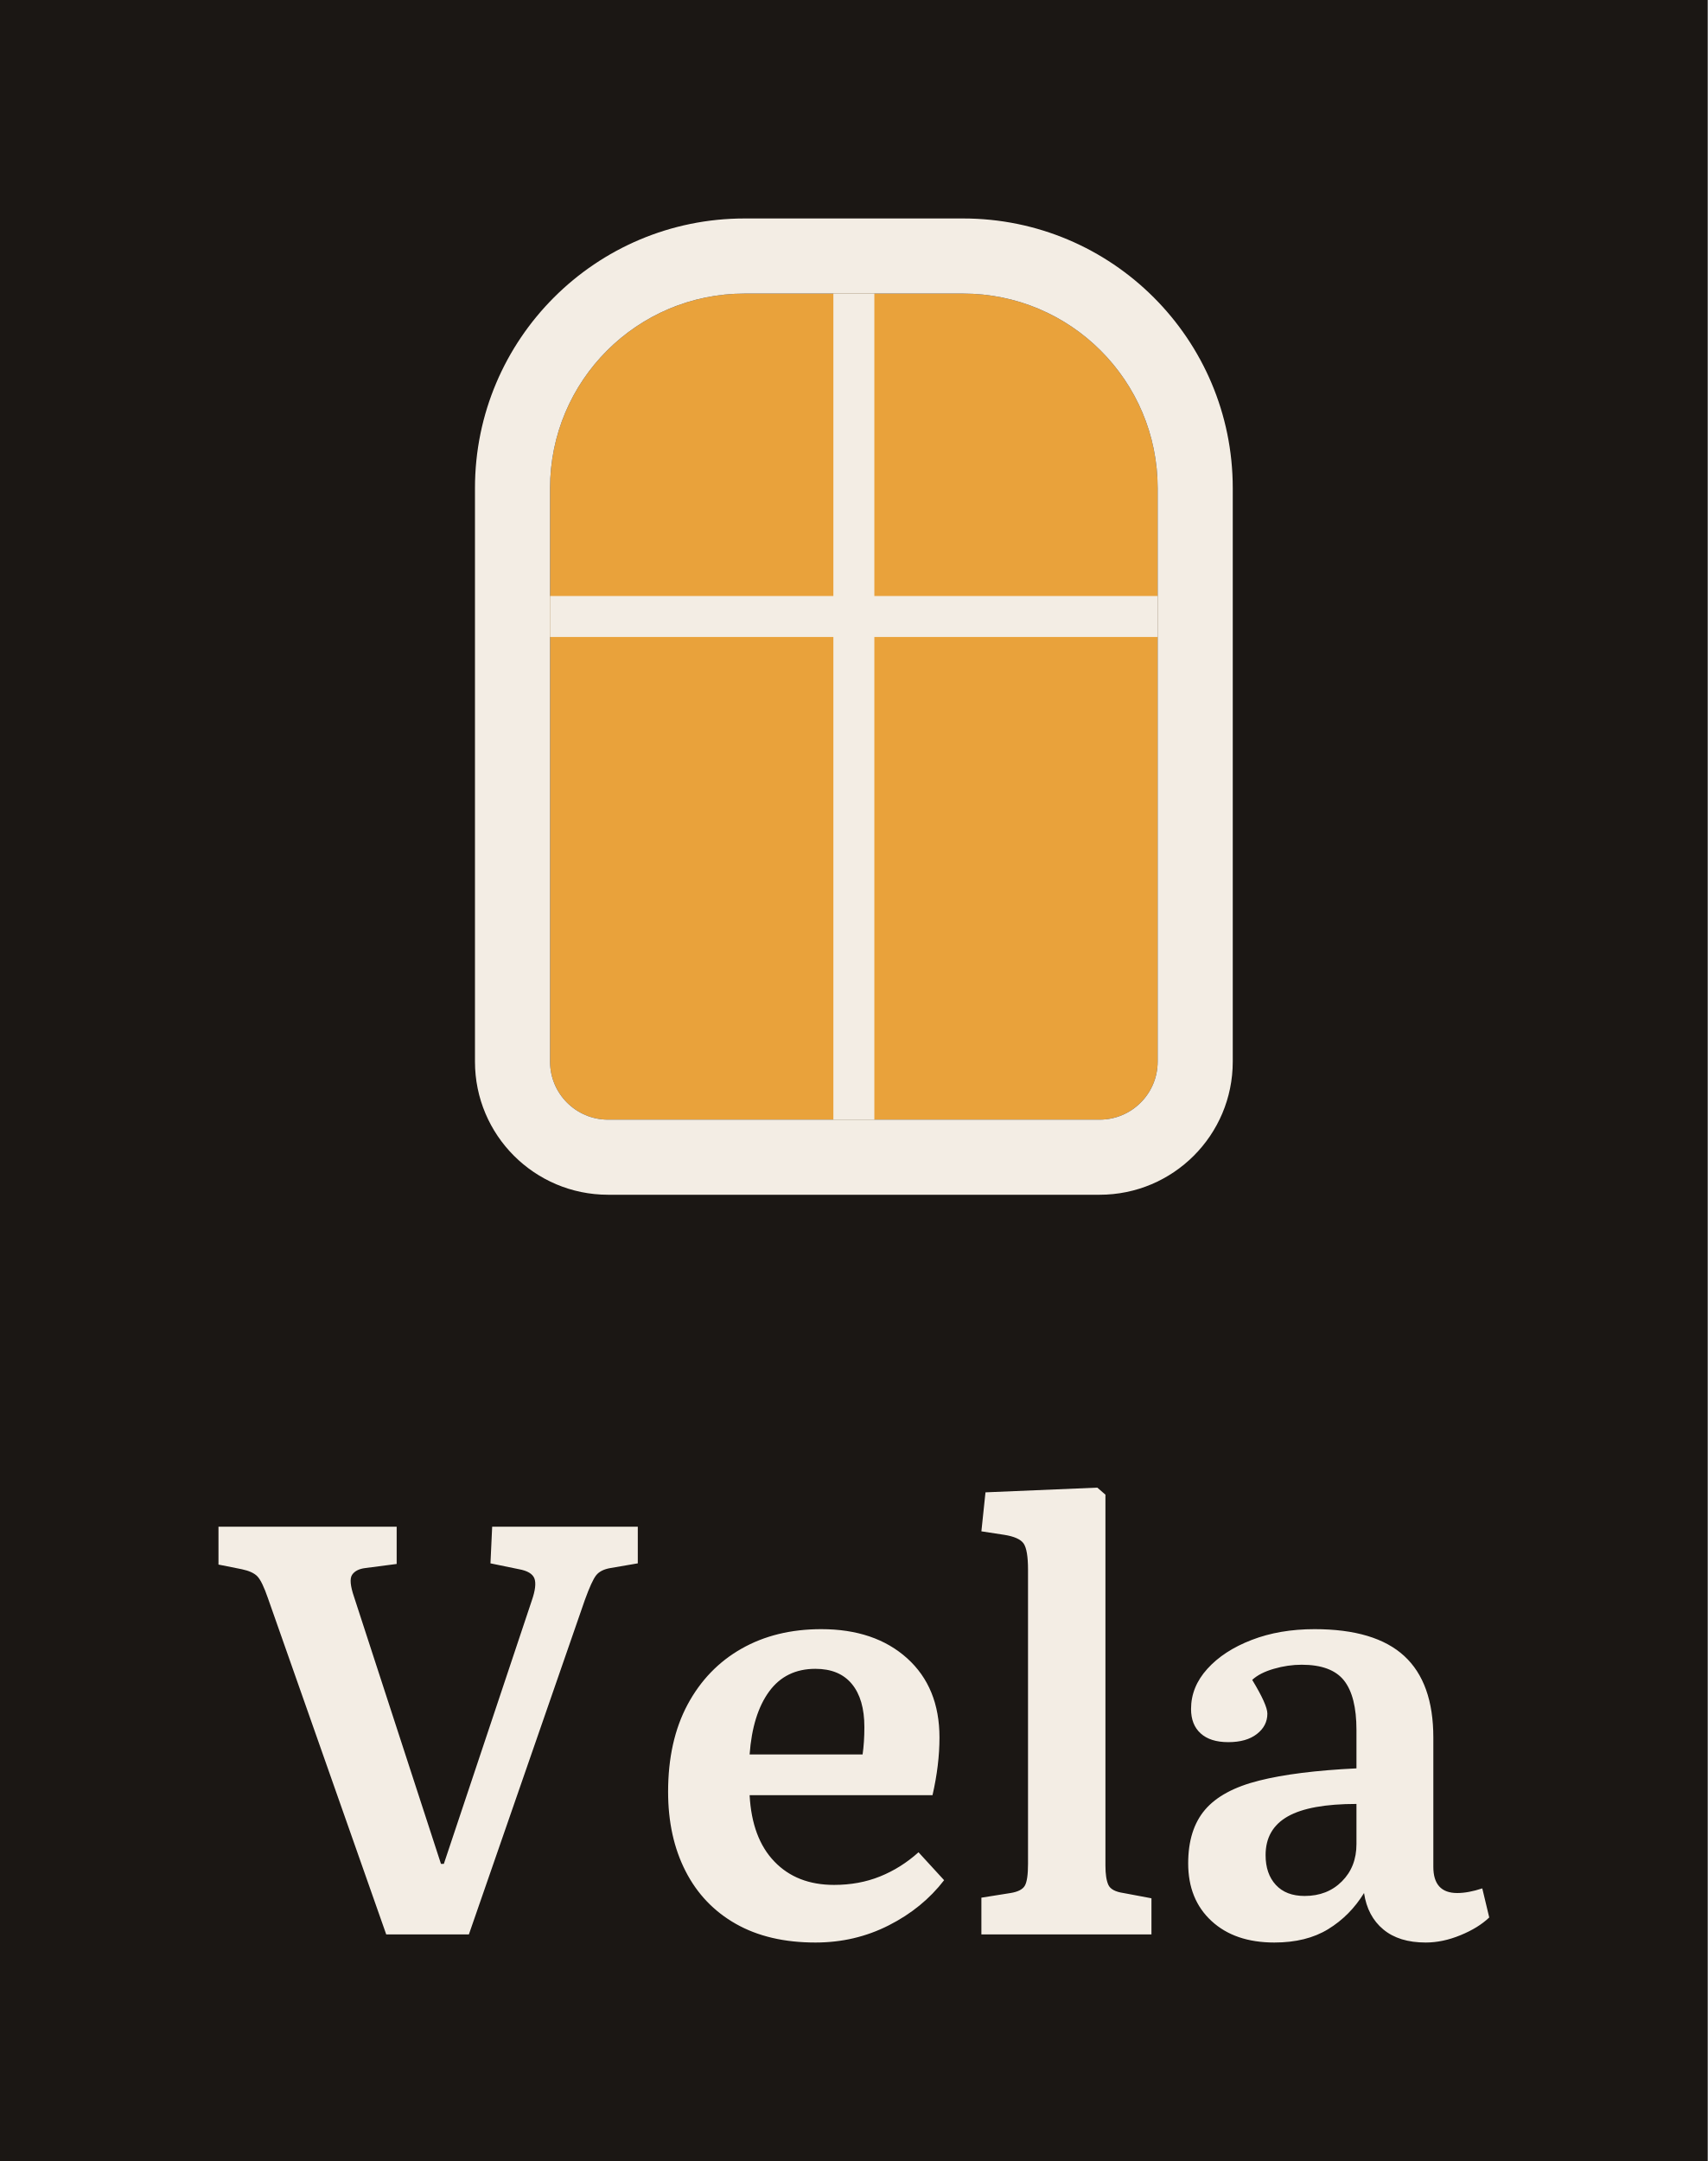
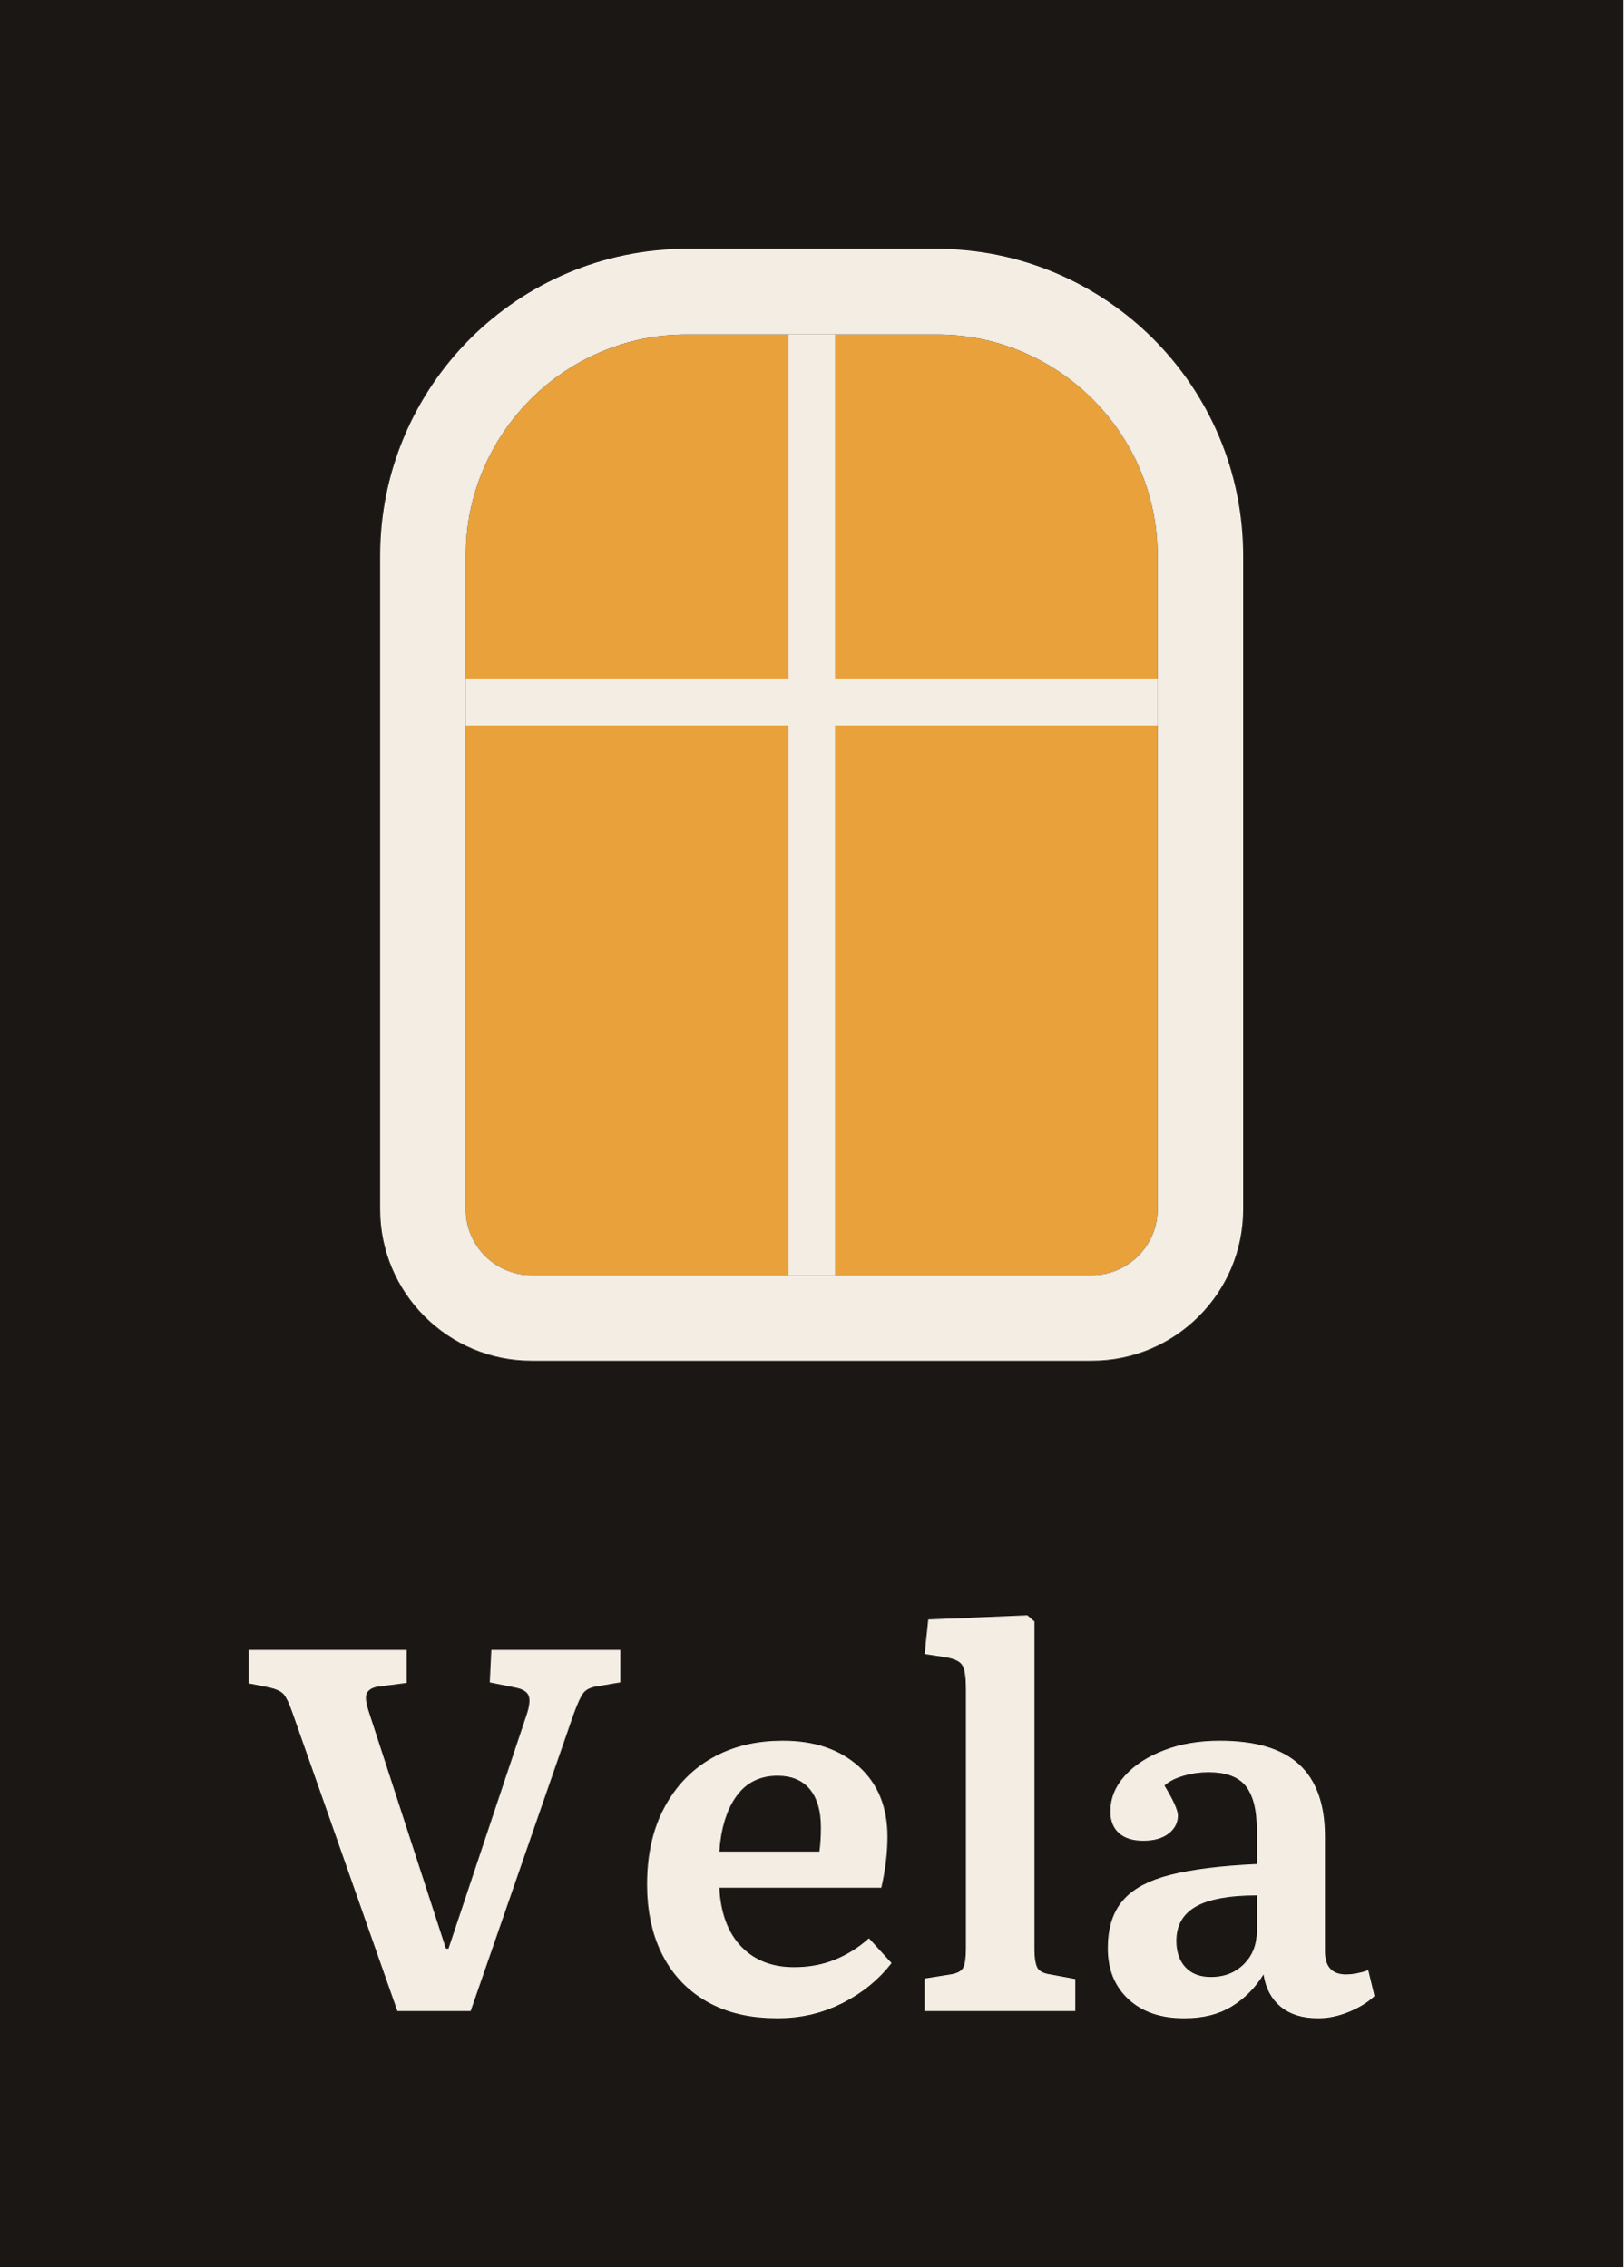
- <svg xmlns="http://www.w3.org/2000/svg" viewBox="-75.073 -37.5 250.146 316.531">
-   <rect x="-75.073" y="-37.5" width="250.146" height="316.531" fill="#1B1714" />
+ <svg xmlns="http://www.w3.org/2000/svg" viewBox="-54.39 -37.5 208.78 291.555">
+   <rect x="-54.39" y="-37.5" width="208.78" height="291.555" fill="#1B1714" />
  <path d="M34 5.5H66A28.5 28.5 0 0 1 94.5 34V118A8.5 8.5 0 0 1 86 126.5H14A8.5 8.5 0 0 1 5.5 118V34A28.5 28.5 0 0 1 34 5.5Z" fill="#E9A23B" />
  <path fill-rule="evenodd" d="M34 -5.5H66A39.5 39.5 0 0 1 105.5 34V118A19.5 19.5 0 0 1 86 137.5H14A19.5 19.5 0 0 1 -5.5 118V34A39.5 39.5 0 0 1 34 -5.5ZM34 5.5H66A28.5 28.5 0 0 1 94.5 34V118A8.5 8.5 0 0 1 86 126.5H14A8.5 8.5 0 0 1 5.5 118V34A28.5 28.5 0 0 1 34 5.5Z" fill="#F3EDE4" />
  <rect x="47" y="5.5" width="6" height="121" fill="#F3EDE4" />
  <rect x="5.5" y="49.8" width="89" height="6" fill="#F3EDE4" />
-   <path d="M-6.39 245.84L-18.50 245.84L-35.82 196.61Q-36.67 194.14-37.36 193.41Q-38.04 192.69-39.66 192.35L-43.07 191.67L-43.07 186.12L-16.97 186.12L-16.97 191.58L-21.57 192.18Q-22.94 192.35-23.49 193.16Q-24.05 193.97-23.20 196.44L-10.48 235.51L-10.06 235.51L2.82 196.95Q3.59 194.74 3.21 193.71Q2.82 192.69 0.95 192.35L-3.23 191.49L-2.98 186.12L18.35 186.12L18.35 191.49L14.34 192.18Q12.89 192.43 12.25 193.24Q11.61 194.05 10.59 196.87L-6.39 245.84M44.37 247.03Q37.54 247.03 32.72 244.30Q27.90 241.57 25.35 236.58Q22.79 231.59 22.79 224.94Q22.79 217.51 25.64 212.18Q28.50 206.85 33.54 203.99Q38.57 201.13 45.22 201.13Q53.07 201.13 57.81 205.40Q62.54 209.67 62.54 217Q62.54 221.01 61.52 225.45L34.73 225.45Q35.07 231.76 38.36 235.17Q41.64 238.59 47.10 238.59Q50.77 238.59 53.84 237.35Q56.91 236.11 59.47 233.81L63.22 237.90Q60.07 242 55.12 244.51Q50.17 247.03 44.37 247.03M34.73 219.48L51.28 219.48Q51.54 217.68 51.54 215.47Q51.54 211.37 49.70 209.15Q47.87 206.94 44.37 206.94Q40.02 206.94 37.59 210.26Q35.16 213.59 34.73 219.48M93.59 245.84L68.68 245.84L68.68 240.46L72.95 239.78Q74.57 239.52 75.04 238.71Q75.51 237.90 75.51 235.51L75.51 192.43Q75.51 189.53 74.87 188.59Q74.23 187.66 72.01 187.31L68.68 186.80L69.28 181.09L85.66 180.40L86.85 181.43L86.85 235.77Q86.85 237.65 87.28 238.59Q87.71 239.52 89.50 239.78L93.59 240.55L93.59 245.84M111.59 247.03Q105.79 247.03 102.38 243.87Q98.97 240.72 98.97 235.43Q98.97 230.48 101.44 227.58Q103.92 224.68 109.33 223.32Q114.75 221.95 123.62 221.52L123.62 215.89Q123.62 210.95 121.79 208.64Q119.95 206.34 115.60 206.34Q113.56 206.34 111.51 206.94Q109.46 207.53 108.35 208.56Q110.57 212.22 110.57 213.50Q110.57 215.30 109.03 216.49Q107.50 217.68 104.85 217.68Q102.21 217.68 100.80 216.40Q99.39 215.13 99.39 212.82Q99.39 209.58 101.78 206.94Q104.17 204.29 108.27 202.71Q112.36 201.13 117.48 201.13Q126.35 201.13 130.62 205.06Q134.88 208.98 134.88 217L134.88 235.94Q134.88 239.78 138.38 239.78Q140 239.78 142.05 239.10L143.07 243.36Q141.45 244.90 138.85 245.96Q136.25 247.03 133.77 247.03Q129.85 247.03 127.55 245.11Q125.24 243.19 124.73 239.78Q122.68 243.11 119.48 245.07Q116.29 247.03 111.59 247.03M116.03 240.21Q119.36 240.21 121.49 238.07Q123.62 235.94 123.62 232.61L123.62 226.73Q116.80 226.73 113.56 228.56Q110.31 230.40 110.31 234.23Q110.31 236.96 111.81 238.59Q113.30 240.21 116.03 240.21" fill="#F3EDE4" />
+   <path d="M6.14 221.13L-3.28 221.13L-16.75 182.84Q-17.41 180.92-17.94 180.35Q-18.48 179.79-19.74 179.52L-22.39 178.99L-22.39 174.68L-2.09 174.68L-2.09 178.93L-5.67 179.39Q-6.73 179.52-7.16 180.15Q-7.59 180.78-6.93 182.71L2.96 213.10L3.29 213.10L13.31 183.11Q13.90 181.38 13.61 180.59Q13.31 179.79 11.85 179.52L8.60 178.86L8.80 174.68L25.38 174.68L25.38 178.86L22.26 179.39Q21.14 179.59 20.64 180.22Q20.14 180.85 19.35 183.04L6.14 221.13M45.62 222.06Q40.31 222.06 36.56 219.93Q32.81 217.81 30.82 213.93Q28.83 210.05 28.83 204.87Q28.83 199.10 31.06 194.95Q33.28 190.80 37.19 188.58Q41.11 186.36 46.28 186.36Q52.39 186.36 56.07 189.68Q59.75 192.99 59.75 198.70Q59.75 201.82 58.96 205.27L38.12 205.27Q38.39 210.18 40.94 212.83Q43.50 215.49 47.74 215.49Q50.60 215.49 52.99 214.52Q55.37 213.56 57.37 211.77L60.28 214.96Q57.83 218.14 53.98 220.10Q50.13 222.06 45.62 222.06M38.12 200.62L51 200.62Q51.19 199.23 51.19 197.51Q51.19 194.32 49.77 192.60Q48.34 190.87 45.62 190.87Q42.24 190.87 40.35 193.46Q38.45 196.05 38.12 200.62M83.91 221.13L64.53 221.13L64.53 216.95L67.85 216.42Q69.11 216.22 69.47 215.59Q69.84 214.96 69.84 213.10L69.84 179.59Q69.84 177.33 69.34 176.60Q68.84 175.87 67.12 175.61L64.53 175.21L65 170.77L77.74 170.23L78.66 171.03L78.66 213.30Q78.66 214.76 79 215.49Q79.33 216.22 80.72 216.42L83.91 217.01L83.91 221.13M97.91 222.06Q93.39 222.06 90.74 219.60Q88.09 217.15 88.09 213.03Q88.09 209.18 90.01 206.93Q91.93 204.67 96.15 203.61Q100.36 202.55 107.26 202.22L107.26 197.84Q107.26 193.99 105.84 192.20Q104.41 190.41 101.02 190.41Q99.43 190.41 97.84 190.87Q96.25 191.33 95.38 192.13Q97.11 194.98 97.11 195.98Q97.11 197.37 95.92 198.30Q94.72 199.23 92.66 199.23Q90.61 199.23 89.51 198.23Q88.42 197.24 88.42 195.45Q88.42 192.93 90.28 190.87Q92.13 188.81 95.32 187.59Q98.50 186.36 102.48 186.36Q109.39 186.36 112.70 189.41Q116.02 192.46 116.02 198.70L116.02 213.43Q116.02 216.42 118.74 216.42Q120 216.42 121.59 215.88L122.39 219.20Q121.13 220.40 119.11 221.23Q117.08 222.06 115.16 222.06Q112.11 222.06 110.31 220.56Q108.52 219.07 108.12 216.42Q106.53 219 104.04 220.53Q101.56 222.06 97.91 222.06M101.36 216.75Q103.94 216.75 105.60 215.09Q107.26 213.43 107.26 210.84L107.26 206.26Q101.95 206.26 99.43 207.69Q96.91 209.12 96.91 212.10Q96.91 214.23 98.07 215.49Q99.23 216.75 101.36 216.75" fill="#F3EDE4" />
</svg>
